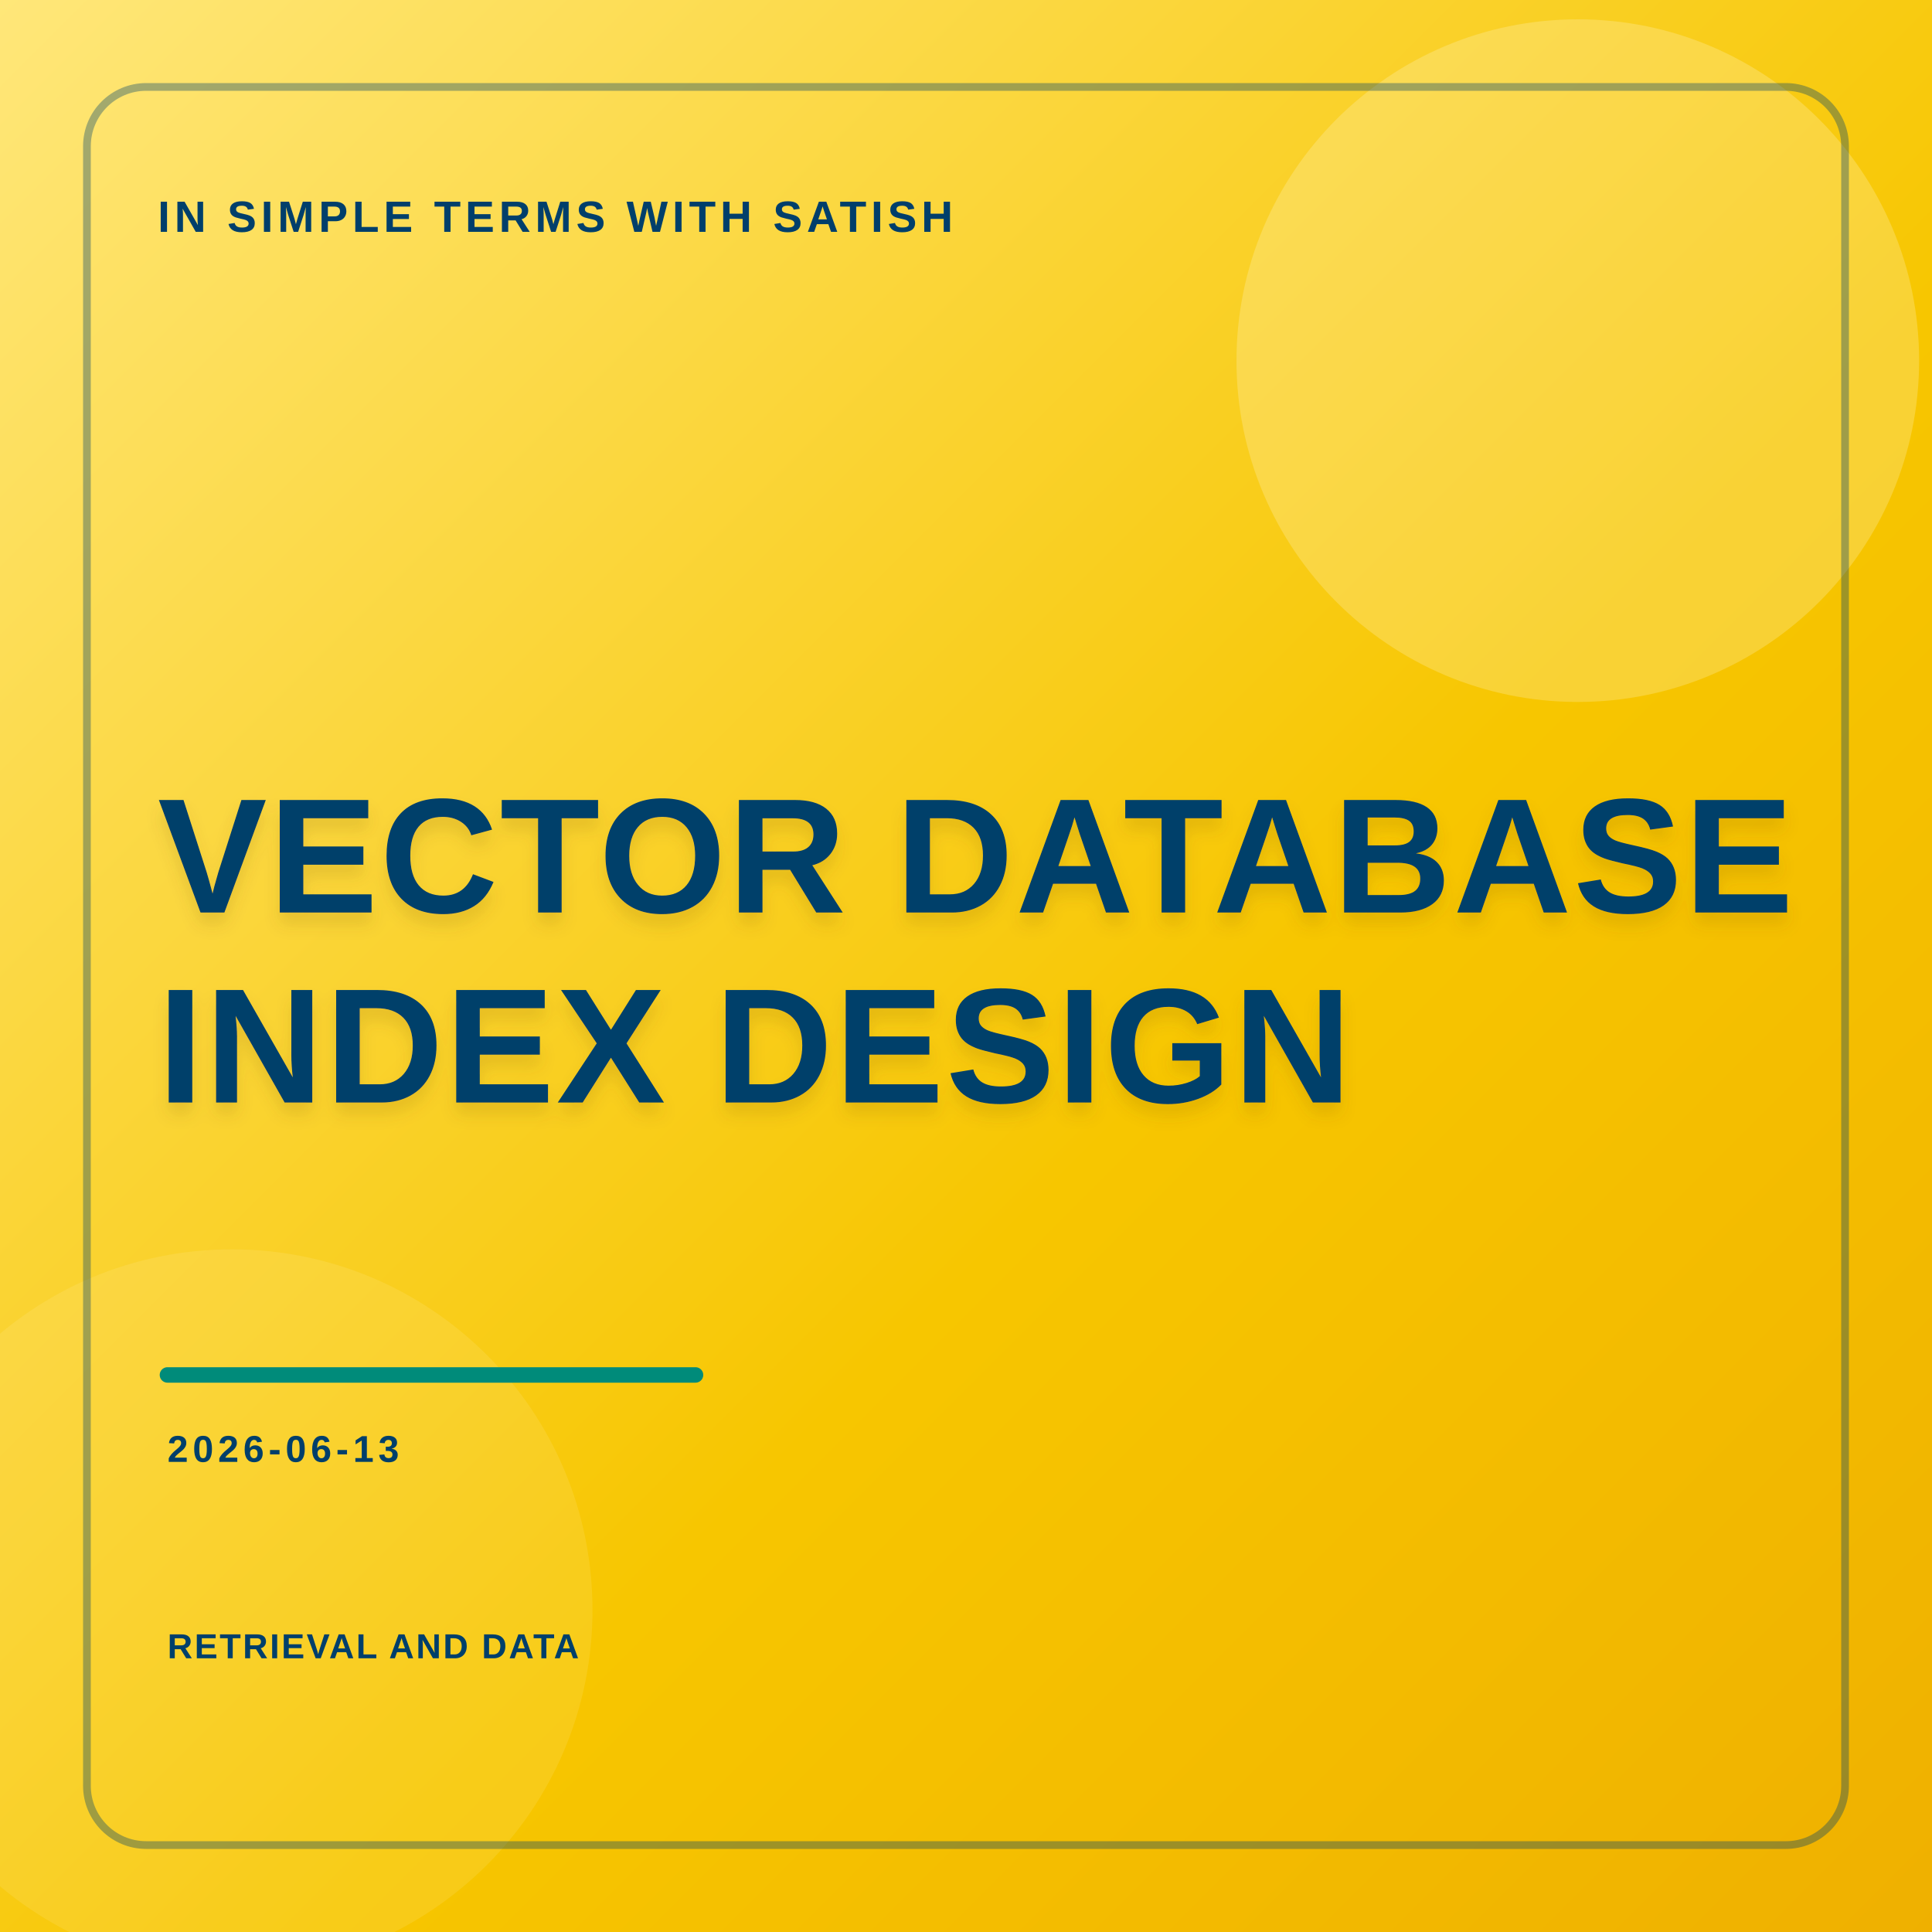
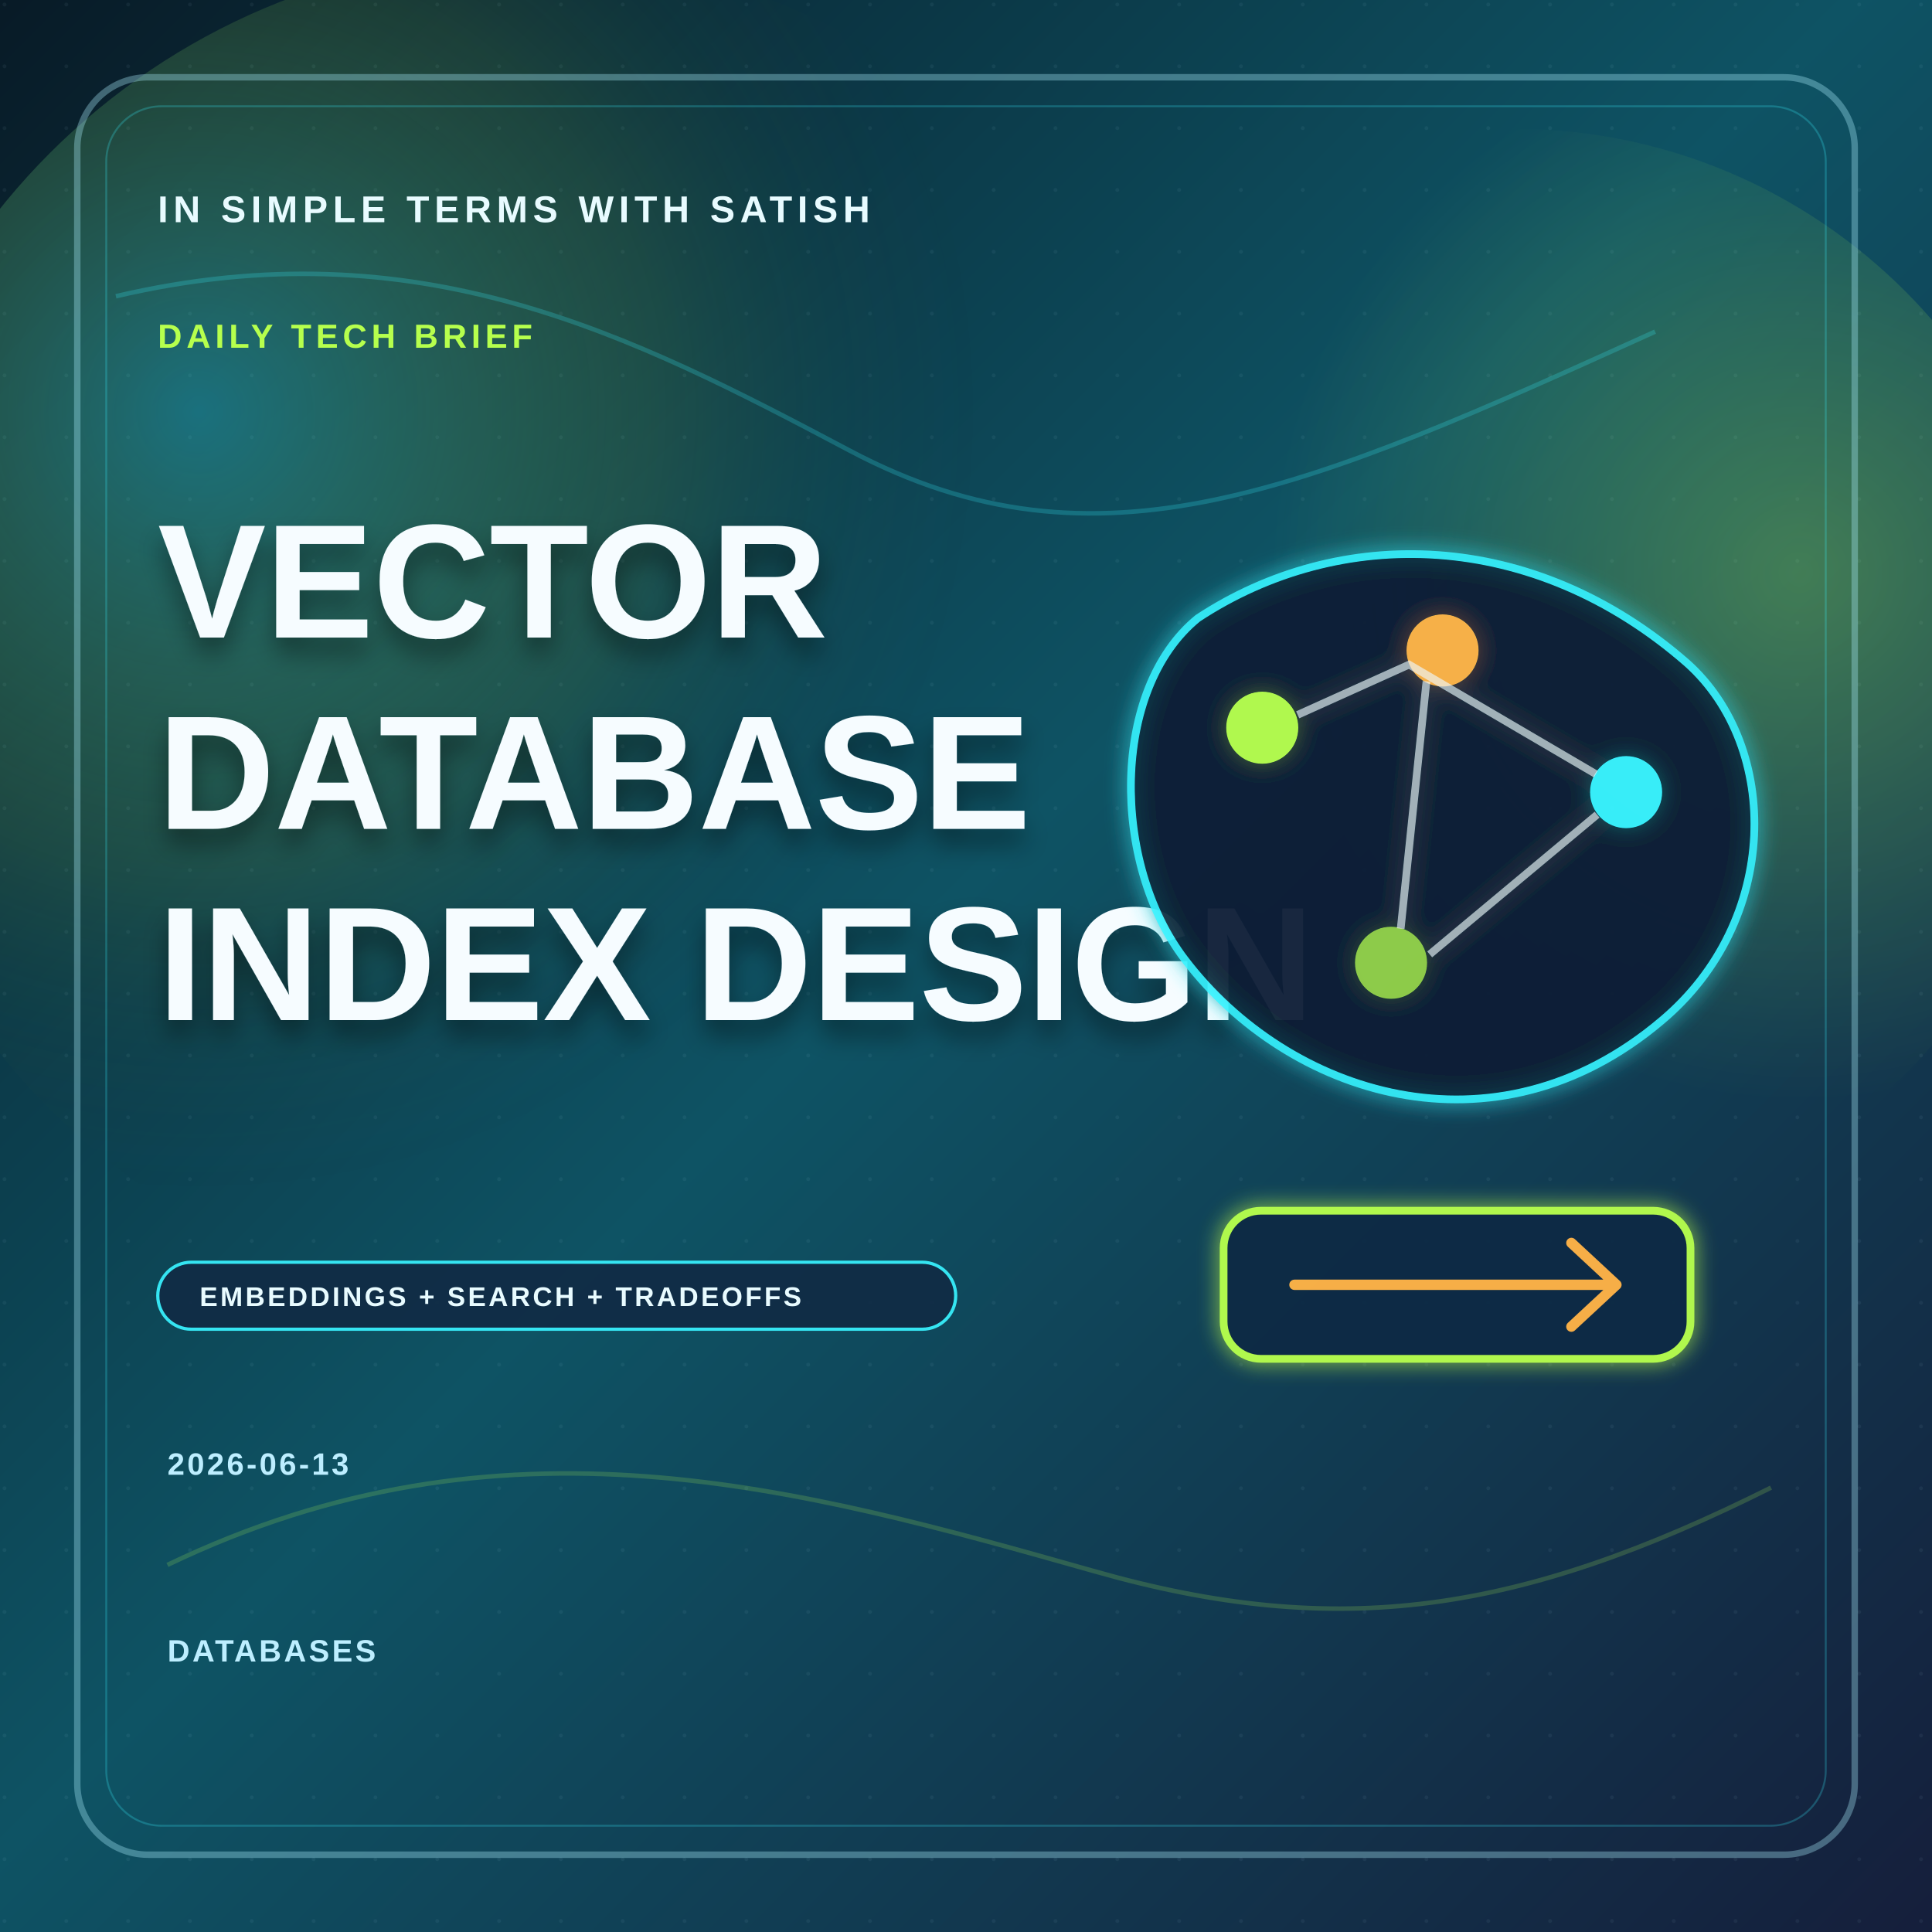
<svg xmlns="http://www.w3.org/2000/svg" width="3000" height="3000" viewBox="0 0 3000 3000">
  <defs>
-     <linearGradient id="paper" x1="0%" y1="0%" x2="100%" y2="100%">
-       <stop offset="0%" stop-color="#FFE77A" />
-       <stop offset="58%" stop-color="#F7C600" />
-       <stop offset="100%" stop-color="#EFB000" />
+     <linearGradient id="bg" x1="0%" y1="0%" x2="100%" y2="100%">
+       <stop offset="0%" stop-color="#081A26" />
+       <stop offset="48%" stop-color="#0E5364" />
+       <stop offset="100%" stop-color="#151E3B" />
    </linearGradient>
-     <filter id="shadow" x="-10%" y="-10%" width="120%" height="140%">
-       <feDropShadow dx="0" dy="18" stdDeviation="12" flood-color="#6D4E00" flood-opacity="0.15" />
+     <radialGradient id="leftGlow" cx="26%" cy="34%" r="58%">
+       <stop offset="0%" stop-color="#38F2FF" stop-opacity="0.34" />
+       <stop offset="58%" stop-color="#B6FF4D" stop-opacity="0.10" />
+       <stop offset="100%" stop-color="#081A26" stop-opacity="0" />
+     </radialGradient>
+     <radialGradient id="rightGlow" cx="76%" cy="40%" r="48%">
+       <stop offset="0%" stop-color="#B6FF4D" stop-opacity="0.30" />
+       <stop offset="100%" stop-color="#B6FF4D" stop-opacity="0" />
+     </radialGradient>
+     <linearGradient id="rule" x1="0%" y1="0%" x2="100%" y2="0%">
+       <stop offset="0%" stop-color="#38F2FF" />
+       <stop offset="55%" stop-color="#B6FF4D" />
+       <stop offset="100%" stop-color="#FFB347" />
+     </linearGradient>
+     <filter id="deepShadow" x="-20%" y="-20%" width="140%" height="150%">
+       <feDropShadow dx="0" dy="24" stdDeviation="20" flood-color="#000000" flood-opacity="0.40" />
    </filter>
+     <filter id="softGlow" x="-40%" y="-40%" width="180%" height="180%">
+       <feGaussianBlur stdDeviation="16" result="blur" />
+       <feMerge>
+         <feMergeNode in="blur" />
+         <feMergeNode in="SourceGraphic" />
+       </feMerge>
+     </filter>
+     <pattern id="dotGrid" width="96" height="96" patternUnits="userSpaceOnUse">
+       <circle cx="7" cy="7" r="3" fill="#BFEFFF" opacity="0.12" />
+     </pattern>
    <style>
-       .brand { font-family: "Avenir Next", "Helvetica Neue", Arial, sans-serif; font-size: 68px; font-weight: 900; letter-spacing: 7px; fill: #003F6B; }
-       .title { font-family: "Avenir Next Condensed", "Avenir Next", "Helvetica Neue", Arial, sans-serif; font-size: 254px; font-weight: 900; letter-spacing: 3px; fill: #003F6B; }
-       .date { font-family: "Avenir Next", "Helvetica Neue", Arial, sans-serif; font-size: 58px; font-weight: 900; letter-spacing: 7px; fill: #003F6B; }
-       .small { font-family: "Avenir Next", "Helvetica Neue", Arial, sans-serif; font-size: 54px; font-weight: 900; letter-spacing: 3px; fill: #003F6B; }
+       .brand { font-family: "Avenir Next", "Helvetica Neue", Arial, sans-serif; font-size: 58px; font-weight: 900; letter-spacing: 8px; fill: #E8FBFF; }
+       .eyebrow { font-family: "Avenir Next", "Helvetica Neue", Arial, sans-serif; font-size: 52px; font-weight: 900; letter-spacing: 7px; fill: #B6FF4D; }
+       .title { font-family: "Avenir Next Condensed", "Avenir Next", "Helvetica Neue", Arial, sans-serif; font-size: 252px; font-weight: 950; letter-spacing: -1px; fill: #F6FCFF; }
+       .small { font-family: "Avenir Next", "Helvetica Neue", Arial, sans-serif; font-size: 48px; font-weight: 900; letter-spacing: 4px; fill: #BDEEFF; }
+       .label { font-family: "Avenir Next", "Helvetica Neue", Arial, sans-serif; font-size: 42px; font-weight: 900; letter-spacing: 4px; fill: #E8FBFF; }
+       .micro { font-family: "Avenir Next", "Helvetica Neue", Arial, sans-serif; font-size: 34px; font-weight: 800; letter-spacing: 3px; fill: #B8D9E8; }
    </style>
  </defs>
-   <rect width="3000" height="3000" fill="url(#paper)" />
-   <circle cx="2450" cy="560" r="530" fill="#FFF6CF" opacity="0.25" />
-   <circle cx="360" cy="2500" r="560" fill="#FFF6CF" opacity="0.12" />
-   <rect x="135" y="135" width="2730" height="2730" rx="92" fill="none" stroke="#003F6B" stroke-width="12" opacity="0.36" />
-   <text x="245" y="360" class="brand">IN SIMPLE TERMS WITH SATISH</text>
-   <g filter="url(#shadow)">
-     <text x="245" y="1417" class="title">VECTOR DATABASE</text>
-     <text x="245" y="1712" class="title">INDEX DESIGN</text>
+   <rect width="3000" height="3000" fill="url(#bg)" />
+   <rect width="3000" height="3000" fill="url(#dotGrid)" opacity="0.48" />
+   <circle cx="820" cy="980" r="1050" fill="url(#leftGlow)" />
+   <circle cx="2350" cy="1060" r="860" fill="url(#rightGlow)" />
+   <path d="M180 460 C650 350 980 520 1320 700 C1705 904 2030 760 2570 515" fill="none" stroke="#38F2FF" stroke-width="7" opacity="0.22" />
+   <path d="M260 2430 C780 2180 1240 2310 1700 2440 C2080 2548 2360 2505 2750 2310" fill="none" stroke="#B6FF4D" stroke-width="7" opacity="0.18" />
+   <rect x="120" y="120" width="2760" height="2760" rx="110" fill="none" stroke="#AEEFFF" stroke-width="10" opacity="0.34" />
+   <rect x="165" y="165" width="2670" height="2670" rx="86" fill="none" stroke="#38F2FF" stroke-width="3" opacity="0.24" />
+   <text x="245" y="345" class="brand">IN SIMPLE TERMS WITH SATISH</text>
+   <text x="245" y="540" class="eyebrow">DAILY TECH BRIEF</text>
+   <g filter="url(#deepShadow)">
+     <text x="245" y="990" class="title">VECTOR</text>
+     <text x="245" y="1287" class="title">DATABASE</text>
+     <text x="245" y="1584" class="title">INDEX DESIGN</text>
  </g>
-   <path d="M260 2135 H1080" stroke="#008B7A" stroke-width="24" stroke-linecap="round" />
-   <text x="260" y="2270" class="date">2026-06-13</text>
-   <text x="260" y="2575" class="small">RETRIEVAL AND DATA</text>
+   <g filter="url(#softGlow)" opacity="0.96">
+     <g>
+       <path d="M1860 960 C2080 815 2380 820 2620 1030 C2765 1160 2765 1430 2580 1585 C2320 1805 2000 1700 1840 1490 C1725 1340 1725 1070 1860 960 Z" fill="#081E34" stroke="#38F2FF" stroke-width="12" opacity="0.92" />
+       <circle cx="1960" cy="1130" r="56" fill="#B6FF4D" />
+       <circle cx="2240" cy="1010" r="56" fill="#FFB347" />
+       <circle cx="2525" cy="1230" r="56" fill="#38F2FF" />
+       <circle cx="2160" cy="1495" r="56" fill="#B6FF4D" opacity="0.78" />
+       <path d="M2015 1110 L2188 1032 L2478 1202 M2215 1058 L2175 1442 M2220 1482 L2480 1265" fill="none" stroke="#F6FCFF" stroke-width="12" opacity="0.66" />
+       <rect x="1900" y="1880" width="725" height="230" rx="58" fill="#102A44" stroke="#B6FF4D" stroke-width="12" />
+       <path d="M2010 1995 H2510 M2510 1995 L2440 1930 M2510 1995 L2440 2060" fill="none" stroke="#FFB347" stroke-width="16" stroke-linecap="round" stroke-linejoin="round" />
+     </g>
+   </g>
+   <g>
+     <rect x="245" y="1960" width="1239" height="104" rx="52" fill="#102A44" stroke="#38F2FF" stroke-width="5" opacity="0.92" />
+     <text x="310" y="2028" class="label">EMBEDDINGS + SEARCH + TRADEOFFS</text>
+     <path d="M260 2145 H1075" stroke="url(#rule)" stroke-width="22" stroke-linecap="round" />
+     <text x="260" y="2290" class="small">2026-06-13</text>
+     <text x="260" y="2580" class="small">DATABASES</text>
+   </g>
</svg>
